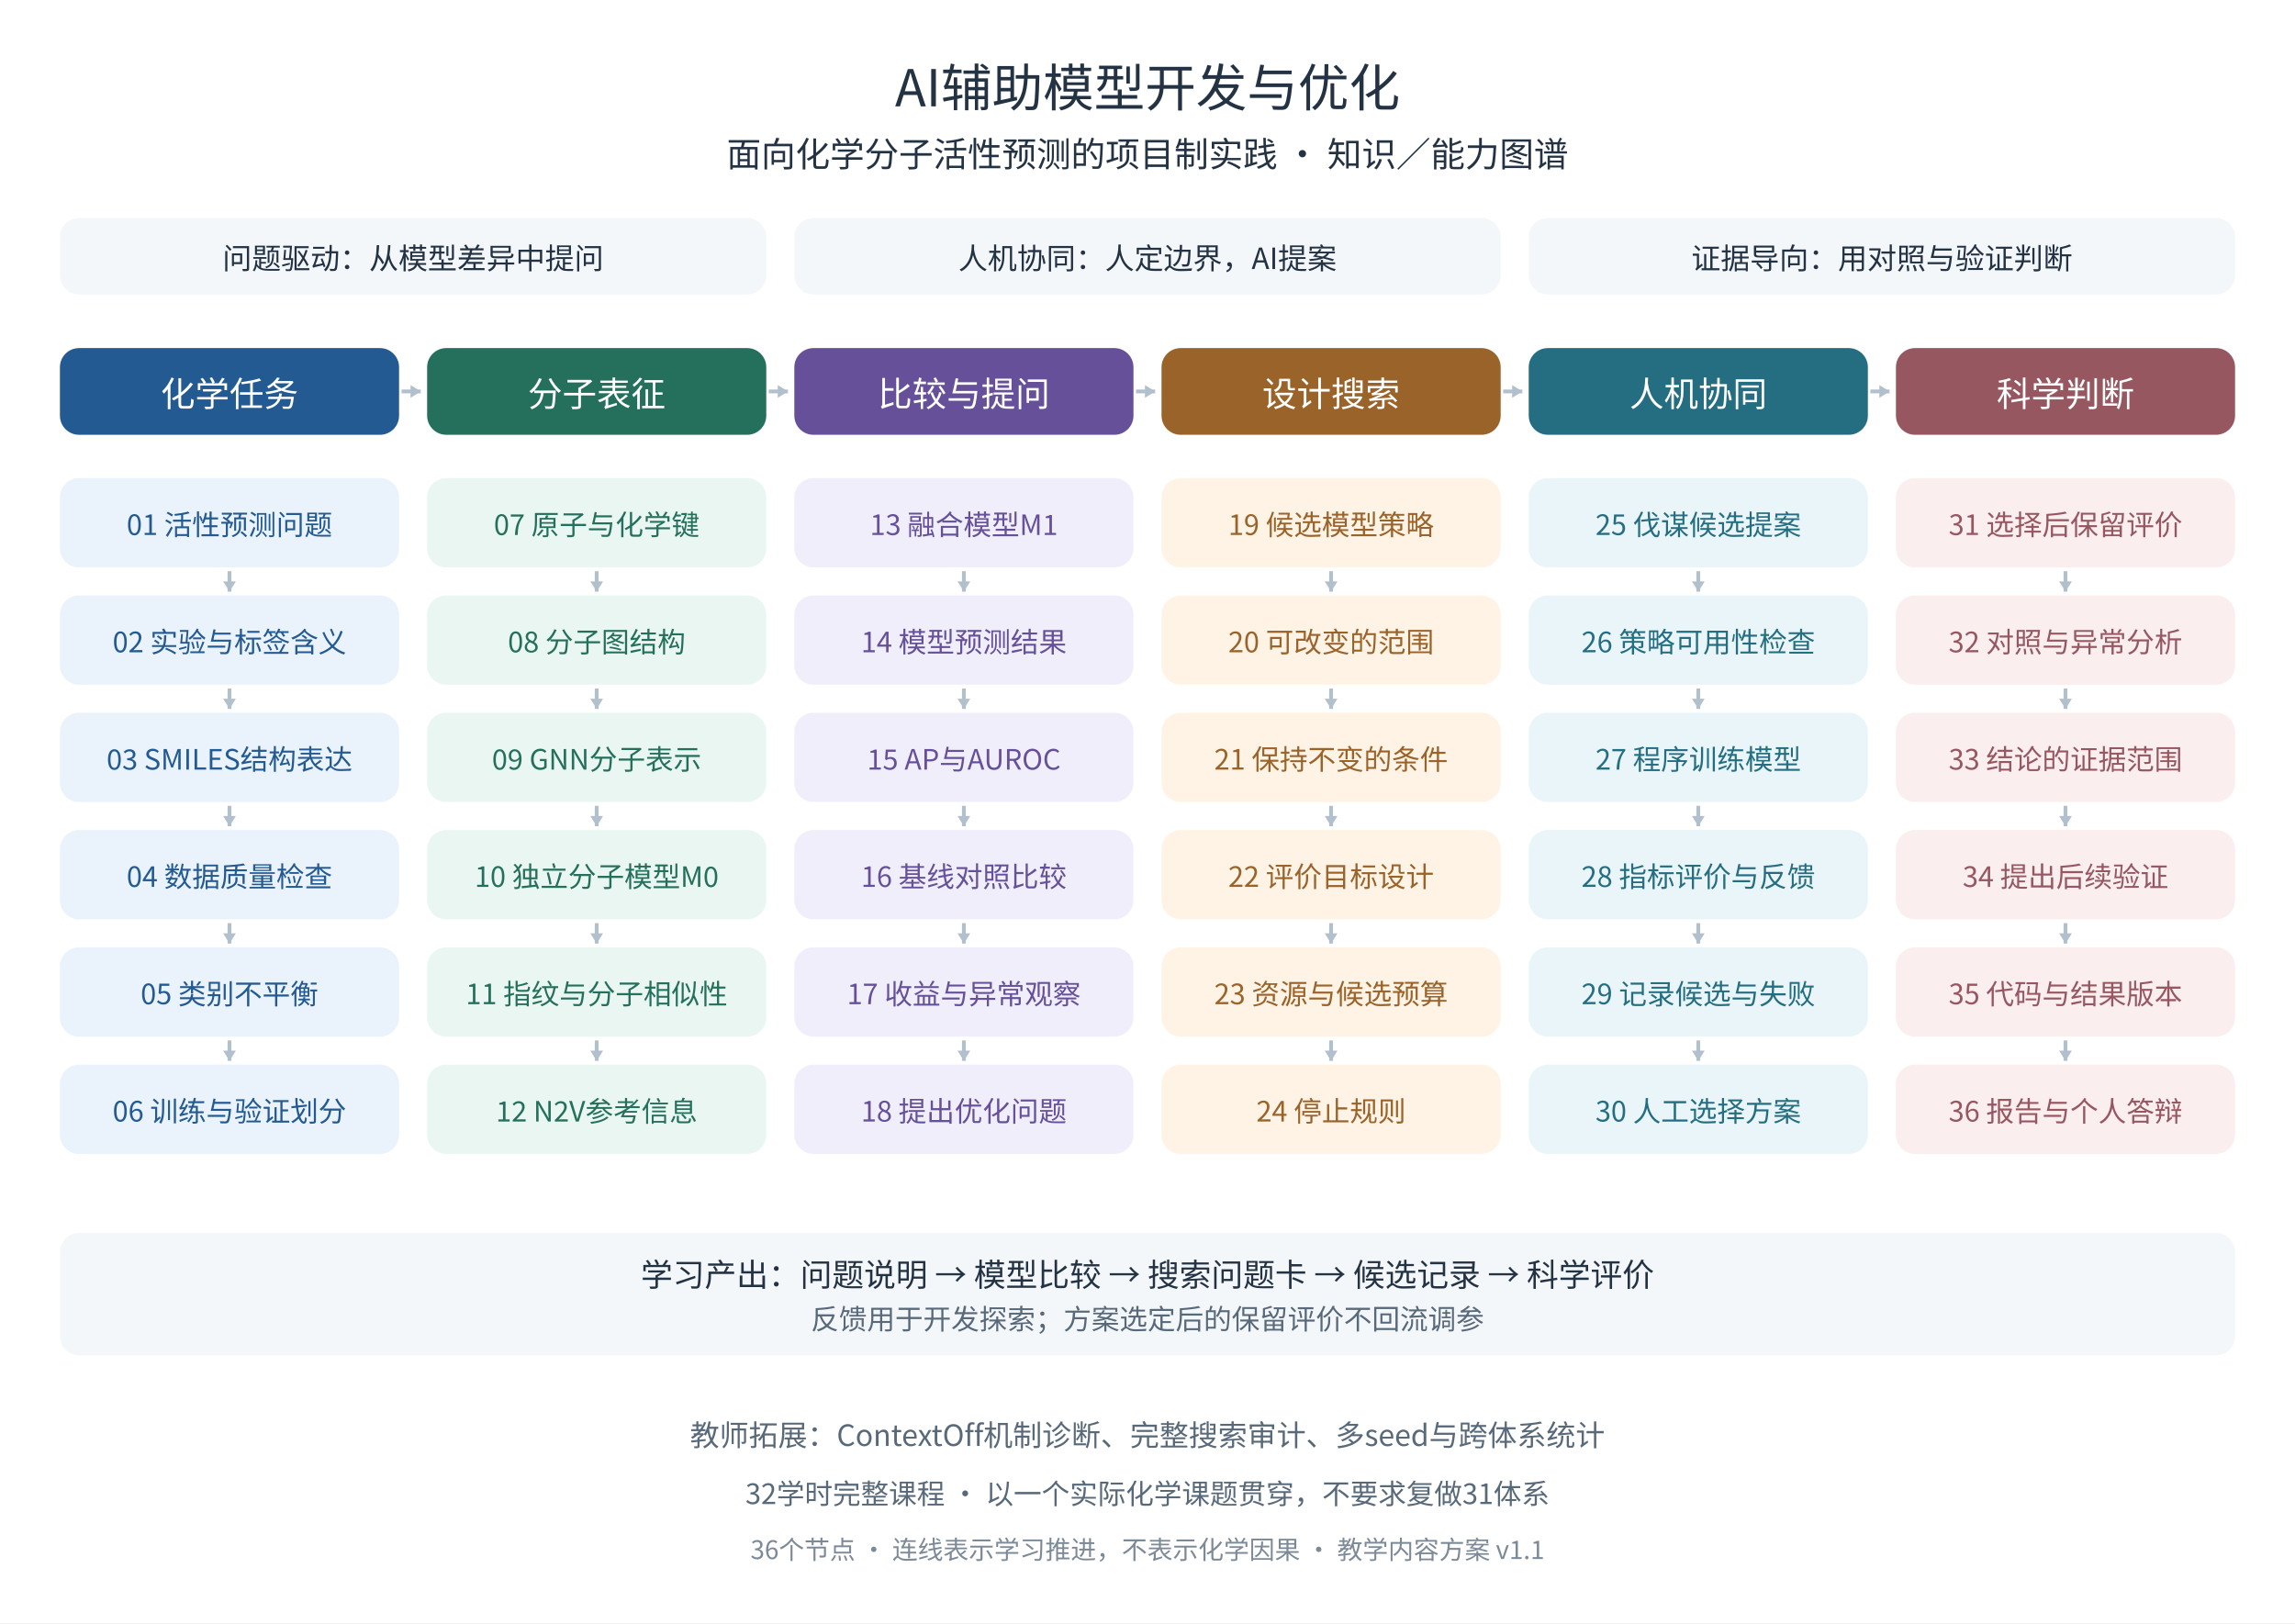
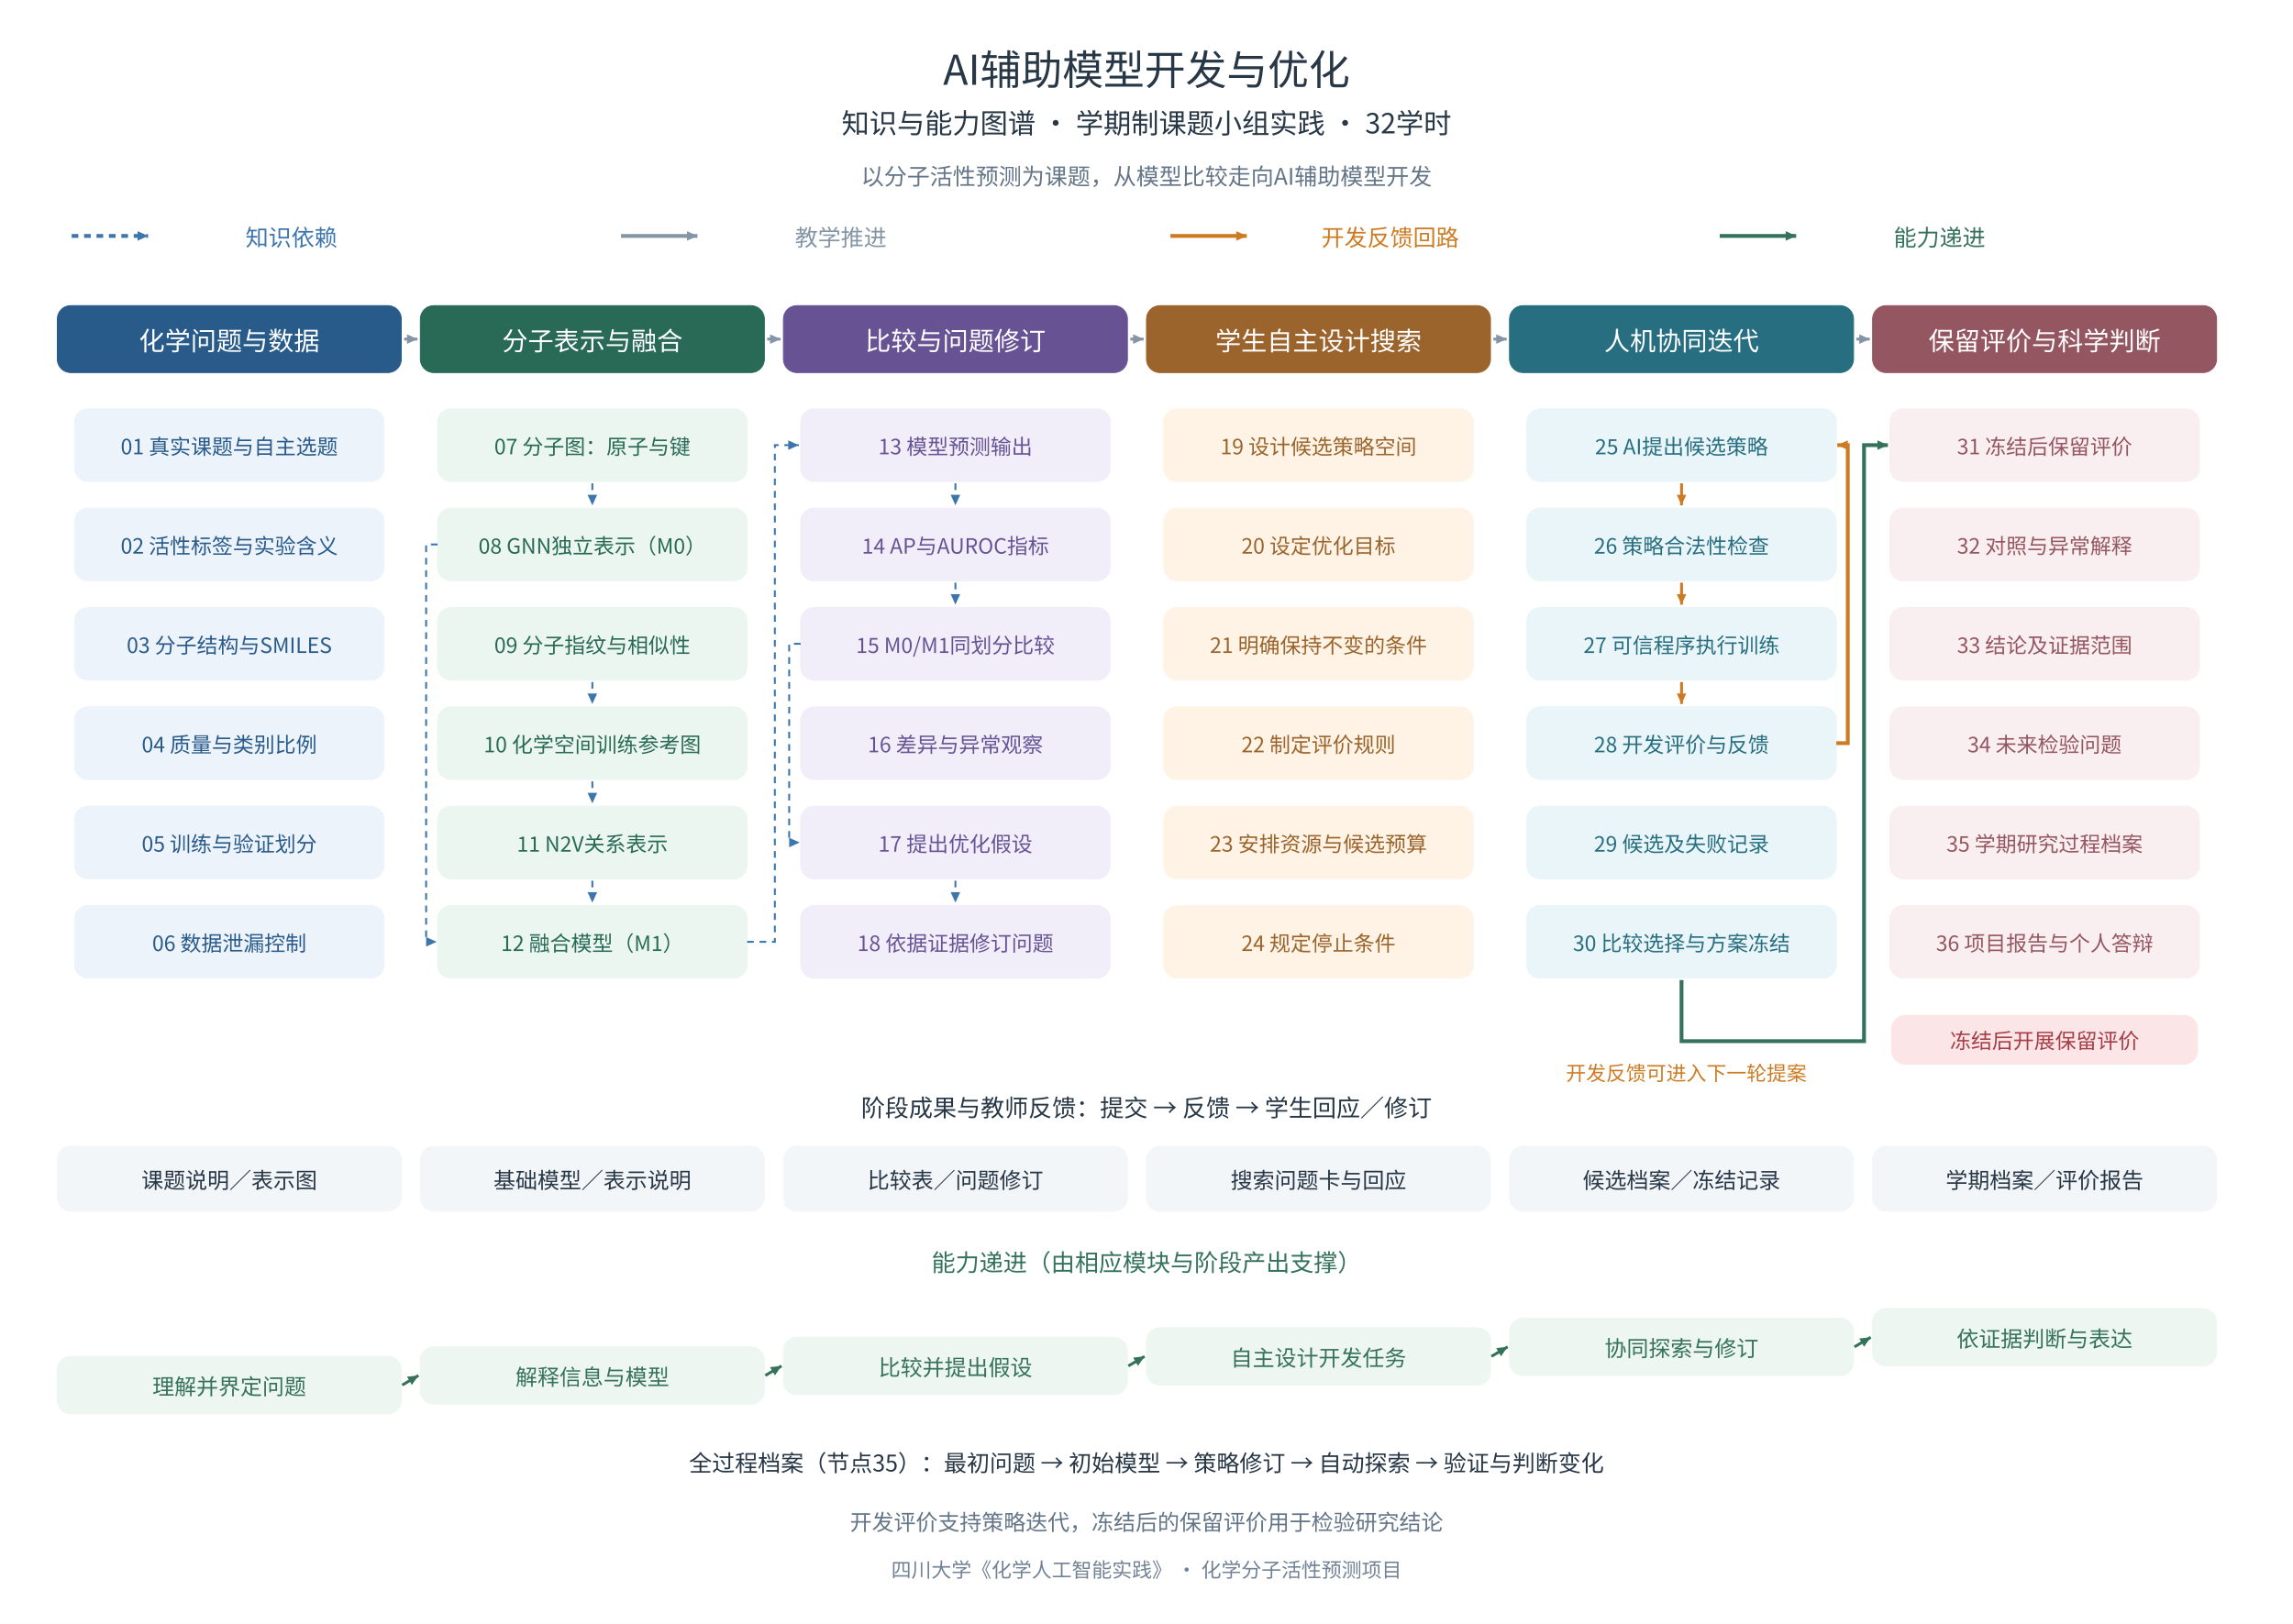
- <svg xmlns="http://www.w3.org/2000/svg" width="1800" height="1273" viewBox="0 0 1800 1273" role="img" aria-labelledby="title desc">
-   <rect width="1800" height="1273" fill="white" />
-   <text x="900" y="66" text-anchor="middle" dominant-baseline="central" font-family="Microsoft YaHei, Noto Sans CJK SC, sans-serif" font-size="40" fill="#243344">AI辅助模型开发与优化</text>
-   <text x="900" y="119" text-anchor="middle" dominant-baseline="central" font-family="Microsoft YaHei, Noto Sans CJK SC, sans-serif" font-size="27" fill="#243344">面向化学分子活性预测的项目制实践 · 知识／能力图谱</text>
-   <rect x="48" y="172" width="552" height="58" rx="14" fill="#F4F7FA" stroke="#F4F7FA" stroke-width="2" />
-   <text x="324" y="201" text-anchor="middle" dominant-baseline="central" font-family="Microsoft YaHei, Noto Sans CJK SC, sans-serif" font-size="23" fill="#243344">问题驱动：从模型差异中提问</text>
-   <rect x="624" y="172" width="552" height="58" rx="14" fill="#F4F7FA" stroke="#F4F7FA" stroke-width="2" />
-   <text x="900" y="201" text-anchor="middle" dominant-baseline="central" font-family="Microsoft YaHei, Noto Sans CJK SC, sans-serif" font-size="23" fill="#243344">人机协同：人定边界，AI提案</text>
-   <rect x="1200" y="172" width="552" height="58" rx="14" fill="#F4F7FA" stroke="#F4F7FA" stroke-width="2" />
-   <text x="1476" y="201" text-anchor="middle" dominant-baseline="central" font-family="Microsoft YaHei, Noto Sans CJK SC, sans-serif" font-size="23" fill="#243344">证据导向：用对照与验证判断</text>
-   <rect x="48" y="274" width="264" height="66" rx="14" fill="#235A91" stroke="#235A91" stroke-width="2" />
-   <text x="180" y="307" text-anchor="middle" dominant-baseline="central" font-family="Microsoft YaHei, Noto Sans CJK SC, sans-serif" font-size="27" fill="white">化学任务</text>
-   <line x1="315" y1="307" x2="330" y2="307" stroke="#B2BFCC" stroke-width="3" />
-   <polygon points="322,302 322,312 330,307" fill="#B2BFCC" />
-   <rect x="48" y="376" width="264" height="68" rx="14" fill="#EAF2FB" stroke="#EAF2FB" stroke-width="2" />
-   <text x="180" y="410" text-anchor="middle" dominant-baseline="central" font-family="Microsoft YaHei, Noto Sans CJK SC, sans-serif" font-size="22" fill="#235A91">01  活性预测问题</text>
-   <line x1="180" y1="448" x2="180" y2="464" stroke="#B2BFCC" stroke-width="3" />
-   <polygon points="175,456 185,456 180,464" fill="#B2BFCC" />
-   <rect x="48" y="468" width="264" height="68" rx="14" fill="#EAF2FB" stroke="#EAF2FB" stroke-width="2" />
-   <text x="180" y="502" text-anchor="middle" dominant-baseline="central" font-family="Microsoft YaHei, Noto Sans CJK SC, sans-serif" font-size="22" fill="#235A91">02  实验与标签含义</text>
-   <line x1="180" y1="540" x2="180" y2="556" stroke="#B2BFCC" stroke-width="3" />
-   <polygon points="175,548 185,548 180,556" fill="#B2BFCC" />
-   <rect x="48" y="560" width="264" height="68" rx="14" fill="#EAF2FB" stroke="#EAF2FB" stroke-width="2" />
-   <text x="180" y="594" text-anchor="middle" dominant-baseline="central" font-family="Microsoft YaHei, Noto Sans CJK SC, sans-serif" font-size="22" fill="#235A91">03  SMILES结构表达</text>
-   <line x1="180" y1="632" x2="180" y2="648" stroke="#B2BFCC" stroke-width="3" />
-   <polygon points="175,640 185,640 180,648" fill="#B2BFCC" />
-   <rect x="48" y="652" width="264" height="68" rx="14" fill="#EAF2FB" stroke="#EAF2FB" stroke-width="2" />
-   <text x="180" y="686" text-anchor="middle" dominant-baseline="central" font-family="Microsoft YaHei, Noto Sans CJK SC, sans-serif" font-size="22" fill="#235A91">04  数据质量检查</text>
-   <line x1="180" y1="724" x2="180" y2="740" stroke="#B2BFCC" stroke-width="3" />
-   <polygon points="175,732 185,732 180,740" fill="#B2BFCC" />
-   <rect x="48" y="744" width="264" height="68" rx="14" fill="#EAF2FB" stroke="#EAF2FB" stroke-width="2" />
-   <text x="180" y="778" text-anchor="middle" dominant-baseline="central" font-family="Microsoft YaHei, Noto Sans CJK SC, sans-serif" font-size="22" fill="#235A91">05  类别不平衡</text>
-   <line x1="180" y1="816" x2="180" y2="832" stroke="#B2BFCC" stroke-width="3" />
-   <polygon points="175,824 185,824 180,832" fill="#B2BFCC" />
-   <rect x="48" y="836" width="264" height="68" rx="14" fill="#EAF2FB" stroke="#EAF2FB" stroke-width="2" />
-   <text x="180" y="870" text-anchor="middle" dominant-baseline="central" font-family="Microsoft YaHei, Noto Sans CJK SC, sans-serif" font-size="22" fill="#235A91">06  训练与验证划分</text>
-   <rect x="336" y="274" width="264" height="66" rx="14" fill="#25705C" stroke="#25705C" stroke-width="2" />
-   <text x="468" y="307" text-anchor="middle" dominant-baseline="central" font-family="Microsoft YaHei, Noto Sans CJK SC, sans-serif" font-size="27" fill="white">分子表征</text>
-   <line x1="603" y1="307" x2="618" y2="307" stroke="#B2BFCC" stroke-width="3" />
-   <polygon points="610,302 610,312 618,307" fill="#B2BFCC" />
-   <rect x="336" y="376" width="264" height="68" rx="14" fill="#EAF6F1" stroke="#EAF6F1" stroke-width="2" />
-   <text x="468" y="410" text-anchor="middle" dominant-baseline="central" font-family="Microsoft YaHei, Noto Sans CJK SC, sans-serif" font-size="22" fill="#25705C">07  原子与化学键</text>
-   <line x1="468" y1="448" x2="468" y2="464" stroke="#B2BFCC" stroke-width="3" />
-   <polygon points="463,456 473,456 468,464" fill="#B2BFCC" />
-   <rect x="336" y="468" width="264" height="68" rx="14" fill="#EAF6F1" stroke="#EAF6F1" stroke-width="2" />
-   <text x="468" y="502" text-anchor="middle" dominant-baseline="central" font-family="Microsoft YaHei, Noto Sans CJK SC, sans-serif" font-size="22" fill="#25705C">08  分子图结构</text>
-   <line x1="468" y1="540" x2="468" y2="556" stroke="#B2BFCC" stroke-width="3" />
-   <polygon points="463,548 473,548 468,556" fill="#B2BFCC" />
-   <rect x="336" y="560" width="264" height="68" rx="14" fill="#EAF6F1" stroke="#EAF6F1" stroke-width="2" />
-   <text x="468" y="594" text-anchor="middle" dominant-baseline="central" font-family="Microsoft YaHei, Noto Sans CJK SC, sans-serif" font-size="22" fill="#25705C">09  GNN分子表示</text>
-   <line x1="468" y1="632" x2="468" y2="648" stroke="#B2BFCC" stroke-width="3" />
-   <polygon points="463,640 473,640 468,648" fill="#B2BFCC" />
-   <rect x="336" y="652" width="264" height="68" rx="14" fill="#EAF6F1" stroke="#EAF6F1" stroke-width="2" />
-   <text x="468" y="686" text-anchor="middle" dominant-baseline="central" font-family="Microsoft YaHei, Noto Sans CJK SC, sans-serif" font-size="22" fill="#25705C">10  独立分子模型M0</text>
-   <line x1="468" y1="724" x2="468" y2="740" stroke="#B2BFCC" stroke-width="3" />
-   <polygon points="463,732 473,732 468,740" fill="#B2BFCC" />
-   <rect x="336" y="744" width="264" height="68" rx="14" fill="#EAF6F1" stroke="#EAF6F1" stroke-width="2" />
-   <text x="468" y="778" text-anchor="middle" dominant-baseline="central" font-family="Microsoft YaHei, Noto Sans CJK SC, sans-serif" font-size="22" fill="#25705C">11  指纹与分子相似性</text>
-   <line x1="468" y1="816" x2="468" y2="832" stroke="#B2BFCC" stroke-width="3" />
-   <polygon points="463,824 473,824 468,832" fill="#B2BFCC" />
-   <rect x="336" y="836" width="264" height="68" rx="14" fill="#EAF6F1" stroke="#EAF6F1" stroke-width="2" />
-   <text x="468" y="870" text-anchor="middle" dominant-baseline="central" font-family="Microsoft YaHei, Noto Sans CJK SC, sans-serif" font-size="22" fill="#25705C">12  N2V参考信息</text>
-   <rect x="624" y="274" width="264" height="66" rx="14" fill="#655099" stroke="#655099" stroke-width="2" />
-   <text x="756" y="307" text-anchor="middle" dominant-baseline="central" font-family="Microsoft YaHei, Noto Sans CJK SC, sans-serif" font-size="27" fill="white">比较与提问</text>
-   <line x1="891" y1="307" x2="906" y2="307" stroke="#B2BFCC" stroke-width="3" />
-   <polygon points="898,302 898,312 906,307" fill="#B2BFCC" />
-   <rect x="624" y="376" width="264" height="68" rx="14" fill="#F1EEFB" stroke="#F1EEFB" stroke-width="2" />
-   <text x="756" y="410" text-anchor="middle" dominant-baseline="central" font-family="Microsoft YaHei, Noto Sans CJK SC, sans-serif" font-size="22" fill="#655099">13  融合模型M1</text>
-   <line x1="756" y1="448" x2="756" y2="464" stroke="#B2BFCC" stroke-width="3" />
-   <polygon points="751,456 761,456 756,464" fill="#B2BFCC" />
-   <rect x="624" y="468" width="264" height="68" rx="14" fill="#F1EEFB" stroke="#F1EEFB" stroke-width="2" />
-   <text x="756" y="502" text-anchor="middle" dominant-baseline="central" font-family="Microsoft YaHei, Noto Sans CJK SC, sans-serif" font-size="22" fill="#655099">14  模型预测结果</text>
-   <line x1="756" y1="540" x2="756" y2="556" stroke="#B2BFCC" stroke-width="3" />
-   <polygon points="751,548 761,548 756,556" fill="#B2BFCC" />
-   <rect x="624" y="560" width="264" height="68" rx="14" fill="#F1EEFB" stroke="#F1EEFB" stroke-width="2" />
-   <text x="756" y="594" text-anchor="middle" dominant-baseline="central" font-family="Microsoft YaHei, Noto Sans CJK SC, sans-serif" font-size="22" fill="#655099">15  AP与AUROC</text>
-   <line x1="756" y1="632" x2="756" y2="648" stroke="#B2BFCC" stroke-width="3" />
-   <polygon points="751,640 761,640 756,648" fill="#B2BFCC" />
-   <rect x="624" y="652" width="264" height="68" rx="14" fill="#F1EEFB" stroke="#F1EEFB" stroke-width="2" />
-   <text x="756" y="686" text-anchor="middle" dominant-baseline="central" font-family="Microsoft YaHei, Noto Sans CJK SC, sans-serif" font-size="22" fill="#655099">16  基线对照比较</text>
-   <line x1="756" y1="724" x2="756" y2="740" stroke="#B2BFCC" stroke-width="3" />
-   <polygon points="751,732 761,732 756,740" fill="#B2BFCC" />
-   <rect x="624" y="744" width="264" height="68" rx="14" fill="#F1EEFB" stroke="#F1EEFB" stroke-width="2" />
-   <text x="756" y="778" text-anchor="middle" dominant-baseline="central" font-family="Microsoft YaHei, Noto Sans CJK SC, sans-serif" font-size="22" fill="#655099">17  收益与异常观察</text>
-   <line x1="756" y1="816" x2="756" y2="832" stroke="#B2BFCC" stroke-width="3" />
-   <polygon points="751,824 761,824 756,832" fill="#B2BFCC" />
-   <rect x="624" y="836" width="264" height="68" rx="14" fill="#F1EEFB" stroke="#F1EEFB" stroke-width="2" />
-   <text x="756" y="870" text-anchor="middle" dominant-baseline="central" font-family="Microsoft YaHei, Noto Sans CJK SC, sans-serif" font-size="22" fill="#655099">18  提出优化问题</text>
-   <rect x="912" y="274" width="264" height="66" rx="14" fill="#9A6329" stroke="#9A6329" stroke-width="2" />
-   <text x="1044" y="307" text-anchor="middle" dominant-baseline="central" font-family="Microsoft YaHei, Noto Sans CJK SC, sans-serif" font-size="27" fill="white">设计搜索</text>
-   <line x1="1179" y1="307" x2="1194" y2="307" stroke="#B2BFCC" stroke-width="3" />
-   <polygon points="1186,302 1186,312 1194,307" fill="#B2BFCC" />
-   <rect x="912" y="376" width="264" height="68" rx="14" fill="#FFF3E6" stroke="#FFF3E6" stroke-width="2" />
-   <text x="1044" y="410" text-anchor="middle" dominant-baseline="central" font-family="Microsoft YaHei, Noto Sans CJK SC, sans-serif" font-size="22" fill="#9A6329">19  候选模型策略</text>
-   <line x1="1044" y1="448" x2="1044" y2="464" stroke="#B2BFCC" stroke-width="3" />
-   <polygon points="1039,456 1049,456 1044,464" fill="#B2BFCC" />
-   <rect x="912" y="468" width="264" height="68" rx="14" fill="#FFF3E6" stroke="#FFF3E6" stroke-width="2" />
-   <text x="1044" y="502" text-anchor="middle" dominant-baseline="central" font-family="Microsoft YaHei, Noto Sans CJK SC, sans-serif" font-size="22" fill="#9A6329">20  可改变的范围</text>
-   <line x1="1044" y1="540" x2="1044" y2="556" stroke="#B2BFCC" stroke-width="3" />
-   <polygon points="1039,548 1049,548 1044,556" fill="#B2BFCC" />
-   <rect x="912" y="560" width="264" height="68" rx="14" fill="#FFF3E6" stroke="#FFF3E6" stroke-width="2" />
-   <text x="1044" y="594" text-anchor="middle" dominant-baseline="central" font-family="Microsoft YaHei, Noto Sans CJK SC, sans-serif" font-size="22" fill="#9A6329">21  保持不变的条件</text>
-   <line x1="1044" y1="632" x2="1044" y2="648" stroke="#B2BFCC" stroke-width="3" />
-   <polygon points="1039,640 1049,640 1044,648" fill="#B2BFCC" />
-   <rect x="912" y="652" width="264" height="68" rx="14" fill="#FFF3E6" stroke="#FFF3E6" stroke-width="2" />
-   <text x="1044" y="686" text-anchor="middle" dominant-baseline="central" font-family="Microsoft YaHei, Noto Sans CJK SC, sans-serif" font-size="22" fill="#9A6329">22  评价目标设计</text>
-   <line x1="1044" y1="724" x2="1044" y2="740" stroke="#B2BFCC" stroke-width="3" />
-   <polygon points="1039,732 1049,732 1044,740" fill="#B2BFCC" />
-   <rect x="912" y="744" width="264" height="68" rx="14" fill="#FFF3E6" stroke="#FFF3E6" stroke-width="2" />
-   <text x="1044" y="778" text-anchor="middle" dominant-baseline="central" font-family="Microsoft YaHei, Noto Sans CJK SC, sans-serif" font-size="22" fill="#9A6329">23  资源与候选预算</text>
-   <line x1="1044" y1="816" x2="1044" y2="832" stroke="#B2BFCC" stroke-width="3" />
-   <polygon points="1039,824 1049,824 1044,832" fill="#B2BFCC" />
-   <rect x="912" y="836" width="264" height="68" rx="14" fill="#FFF3E6" stroke="#FFF3E6" stroke-width="2" />
-   <text x="1044" y="870" text-anchor="middle" dominant-baseline="central" font-family="Microsoft YaHei, Noto Sans CJK SC, sans-serif" font-size="22" fill="#9A6329">24  停止规则</text>
-   <rect x="1200" y="274" width="264" height="66" rx="14" fill="#256E82" stroke="#256E82" stroke-width="2" />
-   <text x="1332" y="307" text-anchor="middle" dominant-baseline="central" font-family="Microsoft YaHei, Noto Sans CJK SC, sans-serif" font-size="27" fill="white">人机协同</text>
-   <line x1="1467" y1="307" x2="1482" y2="307" stroke="#B2BFCC" stroke-width="3" />
-   <polygon points="1474,302 1474,312 1482,307" fill="#B2BFCC" />
-   <rect x="1200" y="376" width="264" height="68" rx="14" fill="#E9F5F8" stroke="#E9F5F8" stroke-width="2" />
-   <text x="1332" y="410" text-anchor="middle" dominant-baseline="central" font-family="Microsoft YaHei, Noto Sans CJK SC, sans-serif" font-size="22" fill="#256E82">25  伐谋候选提案</text>
-   <line x1="1332" y1="448" x2="1332" y2="464" stroke="#B2BFCC" stroke-width="3" />
-   <polygon points="1327,456 1337,456 1332,464" fill="#B2BFCC" />
-   <rect x="1200" y="468" width="264" height="68" rx="14" fill="#E9F5F8" stroke="#E9F5F8" stroke-width="2" />
-   <text x="1332" y="502" text-anchor="middle" dominant-baseline="central" font-family="Microsoft YaHei, Noto Sans CJK SC, sans-serif" font-size="22" fill="#256E82">26  策略可用性检查</text>
-   <line x1="1332" y1="540" x2="1332" y2="556" stroke="#B2BFCC" stroke-width="3" />
-   <polygon points="1327,548 1337,548 1332,556" fill="#B2BFCC" />
-   <rect x="1200" y="560" width="264" height="68" rx="14" fill="#E9F5F8" stroke="#E9F5F8" stroke-width="2" />
-   <text x="1332" y="594" text-anchor="middle" dominant-baseline="central" font-family="Microsoft YaHei, Noto Sans CJK SC, sans-serif" font-size="22" fill="#256E82">27  程序训练模型</text>
-   <line x1="1332" y1="632" x2="1332" y2="648" stroke="#B2BFCC" stroke-width="3" />
-   <polygon points="1327,640 1337,640 1332,648" fill="#B2BFCC" />
-   <rect x="1200" y="652" width="264" height="68" rx="14" fill="#E9F5F8" stroke="#E9F5F8" stroke-width="2" />
-   <text x="1332" y="686" text-anchor="middle" dominant-baseline="central" font-family="Microsoft YaHei, Noto Sans CJK SC, sans-serif" font-size="22" fill="#256E82">28  指标评价与反馈</text>
-   <line x1="1332" y1="724" x2="1332" y2="740" stroke="#B2BFCC" stroke-width="3" />
-   <polygon points="1327,732 1337,732 1332,740" fill="#B2BFCC" />
-   <rect x="1200" y="744" width="264" height="68" rx="14" fill="#E9F5F8" stroke="#E9F5F8" stroke-width="2" />
-   <text x="1332" y="778" text-anchor="middle" dominant-baseline="central" font-family="Microsoft YaHei, Noto Sans CJK SC, sans-serif" font-size="22" fill="#256E82">29  记录候选与失败</text>
-   <line x1="1332" y1="816" x2="1332" y2="832" stroke="#B2BFCC" stroke-width="3" />
-   <polygon points="1327,824 1337,824 1332,832" fill="#B2BFCC" />
-   <rect x="1200" y="836" width="264" height="68" rx="14" fill="#E9F5F8" stroke="#E9F5F8" stroke-width="2" />
-   <text x="1332" y="870" text-anchor="middle" dominant-baseline="central" font-family="Microsoft YaHei, Noto Sans CJK SC, sans-serif" font-size="22" fill="#256E82">30  人工选择方案</text>
-   <rect x="1488" y="274" width="264" height="66" rx="14" fill="#965760" stroke="#965760" stroke-width="2" />
-   <text x="1620" y="307" text-anchor="middle" dominant-baseline="central" font-family="Microsoft YaHei, Noto Sans CJK SC, sans-serif" font-size="27" fill="white">科学判断</text>
-   <rect x="1488" y="376" width="264" height="68" rx="14" fill="#FAEEEF" stroke="#FAEEEF" stroke-width="2" />
-   <text x="1620" y="410" text-anchor="middle" dominant-baseline="central" font-family="Microsoft YaHei, Noto Sans CJK SC, sans-serif" font-size="22" fill="#965760">31  选择后保留评价</text>
-   <line x1="1620" y1="448" x2="1620" y2="464" stroke="#B2BFCC" stroke-width="3" />
-   <polygon points="1615,456 1625,456 1620,464" fill="#B2BFCC" />
-   <rect x="1488" y="468" width="264" height="68" rx="14" fill="#FAEEEF" stroke="#FAEEEF" stroke-width="2" />
-   <text x="1620" y="502" text-anchor="middle" dominant-baseline="central" font-family="Microsoft YaHei, Noto Sans CJK SC, sans-serif" font-size="22" fill="#965760">32  对照与异常分析</text>
-   <line x1="1620" y1="540" x2="1620" y2="556" stroke="#B2BFCC" stroke-width="3" />
-   <polygon points="1615,548 1625,548 1620,556" fill="#B2BFCC" />
-   <rect x="1488" y="560" width="264" height="68" rx="14" fill="#FAEEEF" stroke="#FAEEEF" stroke-width="2" />
-   <text x="1620" y="594" text-anchor="middle" dominant-baseline="central" font-family="Microsoft YaHei, Noto Sans CJK SC, sans-serif" font-size="22" fill="#965760">33  结论的证据范围</text>
-   <line x1="1620" y1="632" x2="1620" y2="648" stroke="#B2BFCC" stroke-width="3" />
-   <polygon points="1615,640 1625,640 1620,648" fill="#B2BFCC" />
-   <rect x="1488" y="652" width="264" height="68" rx="14" fill="#FAEEEF" stroke="#FAEEEF" stroke-width="2" />
-   <text x="1620" y="686" text-anchor="middle" dominant-baseline="central" font-family="Microsoft YaHei, Noto Sans CJK SC, sans-serif" font-size="22" fill="#965760">34  提出后续验证</text>
-   <line x1="1620" y1="724" x2="1620" y2="740" stroke="#B2BFCC" stroke-width="3" />
-   <polygon points="1615,732 1625,732 1620,740" fill="#B2BFCC" />
-   <rect x="1488" y="744" width="264" height="68" rx="14" fill="#FAEEEF" stroke="#FAEEEF" stroke-width="2" />
-   <text x="1620" y="778" text-anchor="middle" dominant-baseline="central" font-family="Microsoft YaHei, Noto Sans CJK SC, sans-serif" font-size="22" fill="#965760">35  代码与结果版本</text>
-   <line x1="1620" y1="816" x2="1620" y2="832" stroke="#B2BFCC" stroke-width="3" />
-   <polygon points="1615,824 1625,824 1620,832" fill="#B2BFCC" />
-   <rect x="1488" y="836" width="264" height="68" rx="14" fill="#FAEEEF" stroke="#FAEEEF" stroke-width="2" />
-   <text x="1620" y="870" text-anchor="middle" dominant-baseline="central" font-family="Microsoft YaHei, Noto Sans CJK SC, sans-serif" font-size="22" fill="#965760">36  报告与个人答辩</text>
-   <rect x="48" y="968" width="1704" height="94" rx="14" fill="#F4F7FA" stroke="#F4F7FA" stroke-width="2" />
-   <text x="900" y="998" text-anchor="middle" dominant-baseline="central" font-family="Microsoft YaHei, Noto Sans CJK SC, sans-serif" font-size="25" fill="#243344">学习产出：问题说明 → 模型比较 → 搜索问题卡 → 候选记录 → 科学评价</text>
-   <text x="900" y="1033" text-anchor="middle" dominant-baseline="central" font-family="Microsoft YaHei, Noto Sans CJK SC, sans-serif" font-size="22" fill="#58697A">反馈用于开发探索；方案选定后的保留评价不回流调参</text>
-   <text x="900" y="1124" text-anchor="middle" dominant-baseline="central" font-family="Microsoft YaHei, Noto Sans CJK SC, sans-serif" font-size="23" fill="#58697A">教师拓展：ContextOff机制诊断、完整搜索审计、多seed与跨体系统计</text>
-   <text x="900" y="1170" text-anchor="middle" dominant-baseline="central" font-family="Microsoft YaHei, Noto Sans CJK SC, sans-serif" font-size="22" fill="#58697A">32学时完整课程 · 以一个实际化学课题贯穿，不要求复做31体系</text>
-   <text x="900" y="1214" text-anchor="middle" dominant-baseline="central" font-family="Microsoft YaHei, Noto Sans CJK SC, sans-serif" font-size="20" fill="#7C8997">36个节点 · 连线表示学习推进，不表示化学因果 · 教学内容方案 v1.1</text>
+ <svg xmlns="http://www.w3.org/2000/svg" width="2400" height="1700" viewBox="0 0 2400 1700" role="img" aria-labelledby="title desc">
+   <rect width="2400" height="1700" fill="white" />
+   <text x="1200" y="70" font-family="Microsoft YaHei, Noto Sans CJK SC, sans-serif" font-size="43" fill="#273746" text-anchor="middle" dominant-baseline="central">AI辅助模型开发与优化</text>
+   <text x="1200" y="127" font-family="Microsoft YaHei, Noto Sans CJK SC, sans-serif" font-size="29" fill="#273746" text-anchor="middle" dominant-baseline="central">知识与能力图谱 · 学期制课题小组实践 · 32学时</text>
+   <text x="1200" y="183" font-family="Microsoft YaHei, Noto Sans CJK SC, sans-serif" font-size="24" fill="#637587" text-anchor="middle" dominant-baseline="central">以分子活性预测为课题，从模型比较走向AI辅助模型开发</text>
+   <polyline points="75,247 155,247" fill="none" stroke="#3D76AD" stroke-width="4" stroke-dasharray="7 6" />
+   <polygon points="155,247 144.0,242.0 144.0,252.0" fill="#3D76AD" />
+   <text x="305" y="247" font-family="Microsoft YaHei, Noto Sans CJK SC, sans-serif" font-size="24" fill="#3D76AD" text-anchor="middle" dominant-baseline="central">知识依赖</text>
+   <polyline points="650,247 730,247" fill="none" stroke="#8495A5" stroke-width="4" />
+   <polygon points="730,247 719.0,242.0 719.0,252.0" fill="#8495A5" />
+   <text x="880" y="247" font-family="Microsoft YaHei, Noto Sans CJK SC, sans-serif" font-size="24" fill="#8495A5" text-anchor="middle" dominant-baseline="central">教学推进</text>
+   <polyline points="1225,247 1305,247" fill="none" stroke="#CC7B22" stroke-width="4" />
+   <polygon points="1305,247 1294.0,242.0 1294.0,252.0" fill="#CC7B22" />
+   <text x="1455" y="247" font-family="Microsoft YaHei, Noto Sans CJK SC, sans-serif" font-size="24" fill="#CC7B22" text-anchor="middle" dominant-baseline="central">开发反馈回路</text>
+   <polyline points="1800,247 1880,247" fill="none" stroke="#35725C" stroke-width="4" />
+   <polygon points="1880,247 1869.0,242.0 1869.0,252.0" fill="#35725C" />
+   <text x="2030" y="247" font-family="Microsoft YaHei, Noto Sans CJK SC, sans-serif" font-size="24" fill="#35725C" text-anchor="middle" dominant-baseline="central">能力递进</text>
+   <rect x="60" y="320" width="360" height="70" rx="14" fill="#285A8A" stroke="#285A8A" />
+   <text x="240" y="355" font-family="Microsoft YaHei, Noto Sans CJK SC, sans-serif" font-size="27" fill="white" text-anchor="middle" dominant-baseline="central">化学问题与数据</text>
+   <polyline points="423,355 437,355" fill="none" stroke="#8495A5" stroke-width="3" />
+   <polygon points="437,355 426.0,350.0 426.0,360.0" fill="#8495A5" />
+   <rect x="78" y="428" width="324" height="76" rx="14" fill="#EDF3FB" stroke="#EDF3FB" />
+   <text x="240" y="466" font-family="Microsoft YaHei, Noto Sans CJK SC, sans-serif" font-size="22" fill="#285A8A" text-anchor="middle" dominant-baseline="central">01  真实课题与自主选题</text>
+   <rect x="78" y="532" width="324" height="76" rx="14" fill="#EDF3FB" stroke="#EDF3FB" />
+   <text x="240" y="570" font-family="Microsoft YaHei, Noto Sans CJK SC, sans-serif" font-size="22" fill="#285A8A" text-anchor="middle" dominant-baseline="central">02  活性标签与实验含义</text>
+   <rect x="78" y="636" width="324" height="76" rx="14" fill="#EDF3FB" stroke="#EDF3FB" />
+   <text x="240" y="674" font-family="Microsoft YaHei, Noto Sans CJK SC, sans-serif" font-size="22" fill="#285A8A" text-anchor="middle" dominant-baseline="central">03  分子结构与SMILES</text>
+   <rect x="78" y="740" width="324" height="76" rx="14" fill="#EDF3FB" stroke="#EDF3FB" />
+   <text x="240" y="778" font-family="Microsoft YaHei, Noto Sans CJK SC, sans-serif" font-size="22" fill="#285A8A" text-anchor="middle" dominant-baseline="central">04  质量与类别比例</text>
+   <rect x="78" y="844" width="324" height="76" rx="14" fill="#EDF3FB" stroke="#EDF3FB" />
+   <text x="240" y="882" font-family="Microsoft YaHei, Noto Sans CJK SC, sans-serif" font-size="22" fill="#285A8A" text-anchor="middle" dominant-baseline="central">05  训练与验证划分</text>
+   <rect x="78" y="948" width="324" height="76" rx="14" fill="#EDF3FB" stroke="#EDF3FB" />
+   <text x="240" y="986" font-family="Microsoft YaHei, Noto Sans CJK SC, sans-serif" font-size="22" fill="#285A8A" text-anchor="middle" dominant-baseline="central">06  数据泄漏控制</text>
+   <rect x="440" y="320" width="360" height="70" rx="14" fill="#286A56" stroke="#286A56" />
+   <text x="620" y="355" font-family="Microsoft YaHei, Noto Sans CJK SC, sans-serif" font-size="27" fill="white" text-anchor="middle" dominant-baseline="central">分子表示与融合</text>
+   <polyline points="803,355 817,355" fill="none" stroke="#8495A5" stroke-width="3" />
+   <polygon points="817,355 806.0,350.0 806.0,360.0" fill="#8495A5" />
+   <rect x="458" y="428" width="324" height="76" rx="14" fill="#EBF6F1" stroke="#EBF6F1" />
+   <text x="620" y="466" font-family="Microsoft YaHei, Noto Sans CJK SC, sans-serif" font-size="22" fill="#286A56" text-anchor="middle" dominant-baseline="central">07  分子图：原子与键</text>
+   <rect x="458" y="532" width="324" height="76" rx="14" fill="#EBF6F1" stroke="#EBF6F1" />
+   <text x="620" y="570" font-family="Microsoft YaHei, Noto Sans CJK SC, sans-serif" font-size="22" fill="#286A56" text-anchor="middle" dominant-baseline="central">08  GNN独立表示（M0）</text>
+   <rect x="458" y="636" width="324" height="76" rx="14" fill="#EBF6F1" stroke="#EBF6F1" />
+   <text x="620" y="674" font-family="Microsoft YaHei, Noto Sans CJK SC, sans-serif" font-size="22" fill="#286A56" text-anchor="middle" dominant-baseline="central">09  分子指纹与相似性</text>
+   <rect x="458" y="740" width="324" height="76" rx="14" fill="#EBF6F1" stroke="#EBF6F1" />
+   <text x="620" y="778" font-family="Microsoft YaHei, Noto Sans CJK SC, sans-serif" font-size="22" fill="#286A56" text-anchor="middle" dominant-baseline="central">10  化学空间训练参考图</text>
+   <rect x="458" y="844" width="324" height="76" rx="14" fill="#EBF6F1" stroke="#EBF6F1" />
+   <text x="620" y="882" font-family="Microsoft YaHei, Noto Sans CJK SC, sans-serif" font-size="22" fill="#286A56" text-anchor="middle" dominant-baseline="central">11  N2V关系表示</text>
+   <rect x="458" y="948" width="324" height="76" rx="14" fill="#EBF6F1" stroke="#EBF6F1" />
+   <text x="620" y="986" font-family="Microsoft YaHei, Noto Sans CJK SC, sans-serif" font-size="22" fill="#286A56" text-anchor="middle" dominant-baseline="central">12  融合模型（M1）</text>
+   <rect x="820" y="320" width="360" height="70" rx="14" fill="#675394" stroke="#675394" />
+   <text x="1000" y="355" font-family="Microsoft YaHei, Noto Sans CJK SC, sans-serif" font-size="27" fill="white" text-anchor="middle" dominant-baseline="central">比较与问题修订</text>
+   <polyline points="1183,355 1197,355" fill="none" stroke="#8495A5" stroke-width="3" />
+   <polygon points="1197,355 1186.0,350.0 1186.0,360.0" fill="#8495A5" />
+   <rect x="838" y="428" width="324" height="76" rx="14" fill="#F1EEFA" stroke="#F1EEFA" />
+   <text x="1000" y="466" font-family="Microsoft YaHei, Noto Sans CJK SC, sans-serif" font-size="22" fill="#675394" text-anchor="middle" dominant-baseline="central">13  模型预测输出</text>
+   <rect x="838" y="532" width="324" height="76" rx="14" fill="#F1EEFA" stroke="#F1EEFA" />
+   <text x="1000" y="570" font-family="Microsoft YaHei, Noto Sans CJK SC, sans-serif" font-size="22" fill="#675394" text-anchor="middle" dominant-baseline="central">14  AP与AUROC指标</text>
+   <rect x="838" y="636" width="324" height="76" rx="14" fill="#F1EEFA" stroke="#F1EEFA" />
+   <text x="1000" y="674" font-family="Microsoft YaHei, Noto Sans CJK SC, sans-serif" font-size="22" fill="#675394" text-anchor="middle" dominant-baseline="central">15  M0/M1同划分比较</text>
+   <rect x="838" y="740" width="324" height="76" rx="14" fill="#F1EEFA" stroke="#F1EEFA" />
+   <text x="1000" y="778" font-family="Microsoft YaHei, Noto Sans CJK SC, sans-serif" font-size="22" fill="#675394" text-anchor="middle" dominant-baseline="central">16  差异与异常观察</text>
+   <rect x="838" y="844" width="324" height="76" rx="14" fill="#F1EEFA" stroke="#F1EEFA" />
+   <text x="1000" y="882" font-family="Microsoft YaHei, Noto Sans CJK SC, sans-serif" font-size="22" fill="#675394" text-anchor="middle" dominant-baseline="central">17  提出优化假设</text>
+   <rect x="838" y="948" width="324" height="76" rx="14" fill="#F1EEFA" stroke="#F1EEFA" />
+   <text x="1000" y="986" font-family="Microsoft YaHei, Noto Sans CJK SC, sans-serif" font-size="22" fill="#675394" text-anchor="middle" dominant-baseline="central">18  依据证据修订问题</text>
+   <rect x="1200" y="320" width="360" height="70" rx="14" fill="#9A642C" stroke="#9A642C" />
+   <text x="1380" y="355" font-family="Microsoft YaHei, Noto Sans CJK SC, sans-serif" font-size="27" fill="white" text-anchor="middle" dominant-baseline="central">学生自主设计搜索</text>
+   <polyline points="1563,355 1577,355" fill="none" stroke="#8495A5" stroke-width="3" />
+   <polygon points="1577,355 1566.0,350.0 1566.0,360.0" fill="#8495A5" />
+   <rect x="1218" y="428" width="324" height="76" rx="14" fill="#FFF3E5" stroke="#FFF3E5" />
+   <text x="1380" y="466" font-family="Microsoft YaHei, Noto Sans CJK SC, sans-serif" font-size="22" fill="#9A642C" text-anchor="middle" dominant-baseline="central">19  设计候选策略空间</text>
+   <rect x="1218" y="532" width="324" height="76" rx="14" fill="#FFF3E5" stroke="#FFF3E5" />
+   <text x="1380" y="570" font-family="Microsoft YaHei, Noto Sans CJK SC, sans-serif" font-size="22" fill="#9A642C" text-anchor="middle" dominant-baseline="central">20  设定优化目标</text>
+   <rect x="1218" y="636" width="324" height="76" rx="14" fill="#FFF3E5" stroke="#FFF3E5" />
+   <text x="1380" y="674" font-family="Microsoft YaHei, Noto Sans CJK SC, sans-serif" font-size="22" fill="#9A642C" text-anchor="middle" dominant-baseline="central">21  明确保持不变的条件</text>
+   <rect x="1218" y="740" width="324" height="76" rx="14" fill="#FFF3E5" stroke="#FFF3E5" />
+   <text x="1380" y="778" font-family="Microsoft YaHei, Noto Sans CJK SC, sans-serif" font-size="22" fill="#9A642C" text-anchor="middle" dominant-baseline="central">22  制定评价规则</text>
+   <rect x="1218" y="844" width="324" height="76" rx="14" fill="#FFF3E5" stroke="#FFF3E5" />
+   <text x="1380" y="882" font-family="Microsoft YaHei, Noto Sans CJK SC, sans-serif" font-size="22" fill="#9A642C" text-anchor="middle" dominant-baseline="central">23  安排资源与候选预算</text>
+   <rect x="1218" y="948" width="324" height="76" rx="14" fill="#FFF3E5" stroke="#FFF3E5" />
+   <text x="1380" y="986" font-family="Microsoft YaHei, Noto Sans CJK SC, sans-serif" font-size="22" fill="#9A642C" text-anchor="middle" dominant-baseline="central">24  规定停止条件</text>
+   <rect x="1580" y="320" width="360" height="70" rx="14" fill="#276E80" stroke="#276E80" />
+   <text x="1760" y="355" font-family="Microsoft YaHei, Noto Sans CJK SC, sans-serif" font-size="27" fill="white" text-anchor="middle" dominant-baseline="central">人机协同迭代</text>
+   <polyline points="1943,355 1957,355" fill="none" stroke="#8495A5" stroke-width="3" />
+   <polygon points="1957,355 1946.0,350.0 1946.0,360.0" fill="#8495A5" />
+   <rect x="1598" y="428" width="324" height="76" rx="14" fill="#E9F5F8" stroke="#E9F5F8" />
+   <text x="1760" y="466" font-family="Microsoft YaHei, Noto Sans CJK SC, sans-serif" font-size="22" fill="#276E80" text-anchor="middle" dominant-baseline="central">25  AI提出候选策略</text>
+   <rect x="1598" y="532" width="324" height="76" rx="14" fill="#E9F5F8" stroke="#E9F5F8" />
+   <text x="1760" y="570" font-family="Microsoft YaHei, Noto Sans CJK SC, sans-serif" font-size="22" fill="#276E80" text-anchor="middle" dominant-baseline="central">26  策略合法性检查</text>
+   <rect x="1598" y="636" width="324" height="76" rx="14" fill="#E9F5F8" stroke="#E9F5F8" />
+   <text x="1760" y="674" font-family="Microsoft YaHei, Noto Sans CJK SC, sans-serif" font-size="22" fill="#276E80" text-anchor="middle" dominant-baseline="central">27  可信程序执行训练</text>
+   <rect x="1598" y="740" width="324" height="76" rx="14" fill="#E9F5F8" stroke="#E9F5F8" />
+   <text x="1760" y="778" font-family="Microsoft YaHei, Noto Sans CJK SC, sans-serif" font-size="22" fill="#276E80" text-anchor="middle" dominant-baseline="central">28  开发评价与反馈</text>
+   <rect x="1598" y="844" width="324" height="76" rx="14" fill="#E9F5F8" stroke="#E9F5F8" />
+   <text x="1760" y="882" font-family="Microsoft YaHei, Noto Sans CJK SC, sans-serif" font-size="22" fill="#276E80" text-anchor="middle" dominant-baseline="central">29  候选及失败记录</text>
+   <rect x="1598" y="948" width="324" height="76" rx="14" fill="#E9F5F8" stroke="#E9F5F8" />
+   <text x="1760" y="986" font-family="Microsoft YaHei, Noto Sans CJK SC, sans-serif" font-size="22" fill="#276E80" text-anchor="middle" dominant-baseline="central">30  比较选择与方案冻结</text>
+   <rect x="1960" y="320" width="360" height="70" rx="14" fill="#945660" stroke="#945660" />
+   <text x="2140" y="355" font-family="Microsoft YaHei, Noto Sans CJK SC, sans-serif" font-size="27" fill="white" text-anchor="middle" dominant-baseline="central">保留评价与科学判断</text>
+   <rect x="1978" y="428" width="324" height="76" rx="14" fill="#FAEFF0" stroke="#FAEFF0" />
+   <text x="2140" y="466" font-family="Microsoft YaHei, Noto Sans CJK SC, sans-serif" font-size="22" fill="#945660" text-anchor="middle" dominant-baseline="central">31  冻结后保留评价</text>
+   <rect x="1978" y="532" width="324" height="76" rx="14" fill="#FAEFF0" stroke="#FAEFF0" />
+   <text x="2140" y="570" font-family="Microsoft YaHei, Noto Sans CJK SC, sans-serif" font-size="22" fill="#945660" text-anchor="middle" dominant-baseline="central">32  对照与异常解释</text>
+   <rect x="1978" y="636" width="324" height="76" rx="14" fill="#FAEFF0" stroke="#FAEFF0" />
+   <text x="2140" y="674" font-family="Microsoft YaHei, Noto Sans CJK SC, sans-serif" font-size="22" fill="#945660" text-anchor="middle" dominant-baseline="central">33  结论及证据范围</text>
+   <rect x="1978" y="740" width="324" height="76" rx="14" fill="#FAEFF0" stroke="#FAEFF0" />
+   <text x="2140" y="778" font-family="Microsoft YaHei, Noto Sans CJK SC, sans-serif" font-size="22" fill="#945660" text-anchor="middle" dominant-baseline="central">34  未来检验问题</text>
+   <rect x="1978" y="844" width="324" height="76" rx="14" fill="#FAEFF0" stroke="#FAEFF0" />
+   <text x="2140" y="882" font-family="Microsoft YaHei, Noto Sans CJK SC, sans-serif" font-size="22" fill="#945660" text-anchor="middle" dominant-baseline="central">35  学期研究过程档案</text>
+   <rect x="1978" y="948" width="324" height="76" rx="14" fill="#FAEFF0" stroke="#FAEFF0" />
+   <text x="2140" y="986" font-family="Microsoft YaHei, Noto Sans CJK SC, sans-serif" font-size="22" fill="#945660" text-anchor="middle" dominant-baseline="central">36  项目报告与个人答辩</text>
+   <polyline points="620.0,506 620.0,529" fill="none" stroke="#3D76AD" stroke-width="2" stroke-dasharray="7 6" />
+   <polygon points="620.0,529 625.0,518.0 615.0,518.0" fill="#3D76AD" />
+   <polyline points="620.0,714 620.0,737" fill="none" stroke="#3D76AD" stroke-width="2" stroke-dasharray="7 6" />
+   <polygon points="620.0,737 625.0,726.0 615.0,726.0" fill="#3D76AD" />
+   <polyline points="620.0,818 620.0,841" fill="none" stroke="#3D76AD" stroke-width="2" stroke-dasharray="7 6" />
+   <polygon points="620.0,841 625.0,830.0 615.0,830.0" fill="#3D76AD" />
+   <polyline points="620.0,922 620.0,945" fill="none" stroke="#3D76AD" stroke-width="2" stroke-dasharray="7 6" />
+   <polygon points="620.0,945 625.0,934.0 615.0,934.0" fill="#3D76AD" />
+   <polyline points="458,570.0 446,570.0 446,986.0 457,986.0" fill="none" stroke="#3D76AD" stroke-width="2" stroke-dasharray="7 6" />
+   <polygon points="457,986.0 446.0,981.0 446.0,991.0" fill="#3D76AD" />
+   <polyline points="782,986.0 811,986.0 811,466.0 836,466.0" fill="none" stroke="#3D76AD" stroke-width="2" stroke-dasharray="7 6" />
+   <polygon points="836,466.0 825.0,461.0 825.0,471.0" fill="#3D76AD" />
+   <polyline points="1000.0,506 1000.0,529" fill="none" stroke="#3D76AD" stroke-width="2" stroke-dasharray="7 6" />
+   <polygon points="1000.0,529 1005.0,518.0 995.0,518.0" fill="#3D76AD" />
+   <polyline points="1000.0,610 1000.0,633" fill="none" stroke="#3D76AD" stroke-width="2" stroke-dasharray="7 6" />
+   <polygon points="1000.0,633 1005.0,622.0 995.0,622.0" fill="#3D76AD" />
+   <polyline points="838,674.0 826,674.0 826,882.0 837,882.0" fill="none" stroke="#3D76AD" stroke-width="2" stroke-dasharray="7 6" />
+   <polygon points="837,882.0 826.0,877.0 826.0,887.0" fill="#3D76AD" />
+   <polyline points="1000.0,922 1000.0,945" fill="none" stroke="#3D76AD" stroke-width="2" stroke-dasharray="7 6" />
+   <polygon points="1000.0,945 1005.0,934.0 995.0,934.0" fill="#3D76AD" />
+   <polyline points="1760.0,506 1760.0,529" fill="none" stroke="#CC7B22" stroke-width="3" />
+   <polygon points="1760.0,529 1765.0,518.0 1755.0,518.0" fill="#CC7B22" />
+   <polyline points="1760.0,610 1760.0,633" fill="none" stroke="#CC7B22" stroke-width="3" />
+   <polygon points="1760.0,633 1765.0,622.0 1755.0,622.0" fill="#CC7B22" />
+   <polyline points="1760.0,714 1760.0,737" fill="none" stroke="#CC7B22" stroke-width="3" />
+   <polygon points="1760.0,737 1765.0,726.0 1755.0,726.0" fill="#CC7B22" />
+   <polyline points="1922,778.0 1934,778.0 1934,466.0 1923,466.0" fill="none" stroke="#CC7B22" stroke-width="4" />
+   <polygon points="1923,466.0 1934.0,471.0 1934.0,461.0" fill="#CC7B22" />
+   <text x="1765" y="1122" font-family="Microsoft YaHei, Noto Sans CJK SC, sans-serif" font-size="21" fill="#CC7B22" text-anchor="middle" dominant-baseline="central">开发反馈可进入下一轮提案</text>
+   <polyline points="1760.0,1026 1760.0,1090 1951,1090 1951,466.0 1976,466.0" fill="none" stroke="#35725C" stroke-width="4" />
+   <polygon points="1976,466.0 1965.0,461.0 1965.0,471.0" fill="#35725C" />
+   <rect x="1980" y="1063" width="320" height="51" rx="14" fill="#FBE5E7" stroke="#FBE5E7" />
+   <text x="2140" y="1088" font-family="Microsoft YaHei, Noto Sans CJK SC, sans-serif" font-size="22" fill="#A63D47" text-anchor="middle" dominant-baseline="central">冻结后开展保留评价</text>
+   <text x="1200" y="1158" font-family="Microsoft YaHei, Noto Sans CJK SC, sans-serif" font-size="25" fill="#273746" text-anchor="middle" dominant-baseline="central">阶段成果与教师反馈：提交 → 反馈 → 学生回应／修订</text>
+   <rect x="60" y="1200" width="360" height="68" rx="14" fill="#F3F6F9" stroke="#F3F6F9" />
+   <text x="240" y="1234" font-family="Microsoft YaHei, Noto Sans CJK SC, sans-serif" font-size="23" fill="#273746" text-anchor="middle" dominant-baseline="central">课题说明／表示图</text>
+   <rect x="440" y="1200" width="360" height="68" rx="14" fill="#F3F6F9" stroke="#F3F6F9" />
+   <text x="620" y="1234" font-family="Microsoft YaHei, Noto Sans CJK SC, sans-serif" font-size="23" fill="#273746" text-anchor="middle" dominant-baseline="central">基础模型／表示说明</text>
+   <rect x="820" y="1200" width="360" height="68" rx="14" fill="#F3F6F9" stroke="#F3F6F9" />
+   <text x="1000" y="1234" font-family="Microsoft YaHei, Noto Sans CJK SC, sans-serif" font-size="23" fill="#273746" text-anchor="middle" dominant-baseline="central">比较表／问题修订</text>
+   <rect x="1200" y="1200" width="360" height="68" rx="14" fill="#F3F6F9" stroke="#F3F6F9" />
+   <text x="1380" y="1234" font-family="Microsoft YaHei, Noto Sans CJK SC, sans-serif" font-size="23" fill="#273746" text-anchor="middle" dominant-baseline="central">搜索问题卡与回应</text>
+   <rect x="1580" y="1200" width="360" height="68" rx="14" fill="#F3F6F9" stroke="#F3F6F9" />
+   <text x="1760" y="1234" font-family="Microsoft YaHei, Noto Sans CJK SC, sans-serif" font-size="23" fill="#273746" text-anchor="middle" dominant-baseline="central">候选档案／冻结记录</text>
+   <rect x="1960" y="1200" width="360" height="68" rx="14" fill="#F3F6F9" stroke="#F3F6F9" />
+   <text x="2140" y="1234" font-family="Microsoft YaHei, Noto Sans CJK SC, sans-serif" font-size="23" fill="#273746" text-anchor="middle" dominant-baseline="central">学期档案／评价报告</text>
+   <text x="1200" y="1320" font-family="Microsoft YaHei, Noto Sans CJK SC, sans-serif" font-size="25" fill="#35725C" text-anchor="middle" dominant-baseline="central">能力递进（由相应模块与阶段产出支撑）</text>
+   <rect x="60" y="1420" width="360" height="60" rx="14" fill="#EDF6F0" stroke="#EDF6F0" />
+   <text x="240" y="1450" font-family="Microsoft YaHei, Noto Sans CJK SC, sans-serif" font-size="23" fill="#35725C" text-anchor="middle" dominant-baseline="central">理解并界定问题</text>
+   <polyline points="421,1450 438,1440" fill="none" stroke="#35725C" stroke-width="3" />
+   <polygon points="438,1440 425.984,1441.268 431.054,1449.887" fill="#35725C" />
+   <rect x="440" y="1410" width="360" height="60" rx="14" fill="#EDF6F0" stroke="#EDF6F0" />
+   <text x="620" y="1440" font-family="Microsoft YaHei, Noto Sans CJK SC, sans-serif" font-size="23" fill="#35725C" text-anchor="middle" dominant-baseline="central">解释信息与模型</text>
+   <polyline points="801,1440 818,1430" fill="none" stroke="#35725C" stroke-width="3" />
+   <polygon points="818,1430 805.984,1431.268 811.054,1439.887" fill="#35725C" />
+   <rect x="820" y="1400" width="360" height="60" rx="14" fill="#EDF6F0" stroke="#EDF6F0" />
+   <text x="1000" y="1430" font-family="Microsoft YaHei, Noto Sans CJK SC, sans-serif" font-size="23" fill="#35725C" text-anchor="middle" dominant-baseline="central">比较并提出假设</text>
+   <polyline points="1181,1430 1198,1420" fill="none" stroke="#35725C" stroke-width="3" />
+   <polygon points="1198,1420 1185.984,1421.268 1191.054,1429.887" fill="#35725C" />
+   <rect x="1200" y="1390" width="360" height="60" rx="14" fill="#EDF6F0" stroke="#EDF6F0" />
+   <text x="1380" y="1420" font-family="Microsoft YaHei, Noto Sans CJK SC, sans-serif" font-size="23" fill="#35725C" text-anchor="middle" dominant-baseline="central">自主设计开发任务</text>
+   <polyline points="1561,1420 1578,1410" fill="none" stroke="#35725C" stroke-width="3" />
+   <polygon points="1578,1410 1565.984,1411.268 1571.054,1419.887" fill="#35725C" />
+   <rect x="1580" y="1380" width="360" height="60" rx="14" fill="#EDF6F0" stroke="#EDF6F0" />
+   <text x="1760" y="1410" font-family="Microsoft YaHei, Noto Sans CJK SC, sans-serif" font-size="23" fill="#35725C" text-anchor="middle" dominant-baseline="central">协同探索与修订</text>
+   <polyline points="1941,1410 1958,1400" fill="none" stroke="#35725C" stroke-width="3" />
+   <polygon points="1958,1400 1945.984,1401.268 1951.054,1409.887" fill="#35725C" />
+   <rect x="1960" y="1370" width="360" height="60" rx="14" fill="#EDF6F0" stroke="#EDF6F0" />
+   <text x="2140" y="1400" font-family="Microsoft YaHei, Noto Sans CJK SC, sans-serif" font-size="23" fill="#35725C" text-anchor="middle" dominant-baseline="central">依证据判断与表达</text>
+   <text x="1200" y="1530" font-family="Microsoft YaHei, Noto Sans CJK SC, sans-serif" font-size="24" fill="#273746" text-anchor="middle" dominant-baseline="central">全过程档案（节点35）：最初问题 → 初始模型 → 策略修订 → 自动探索 → 验证与判断变化</text>
+   <text x="1200" y="1592" font-family="Microsoft YaHei, Noto Sans CJK SC, sans-serif" font-size="23" fill="#637587" text-anchor="middle" dominant-baseline="central">开发评价支持策略迭代，冻结后的保留评价用于检验研究结论</text>
+   <text x="1200" y="1642" font-family="Microsoft YaHei, Noto Sans CJK SC, sans-serif" font-size="21" fill="#718294" text-anchor="middle" dominant-baseline="central">四川大学《化学人工智能实践》 · 化学分子活性预测项目</text>
</svg>
